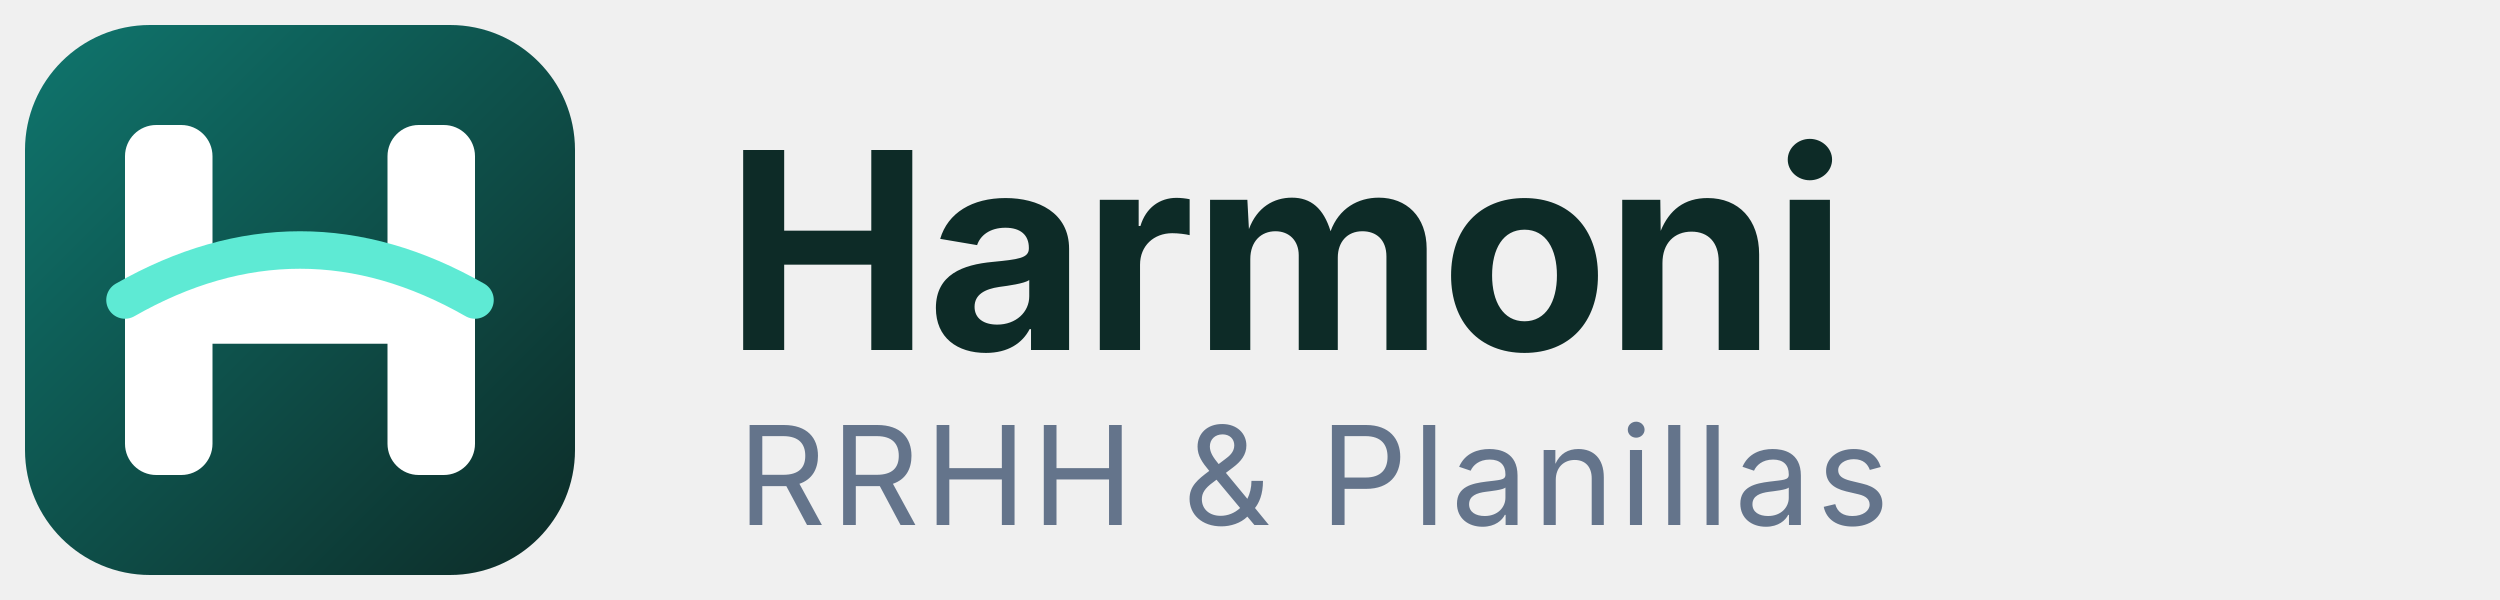
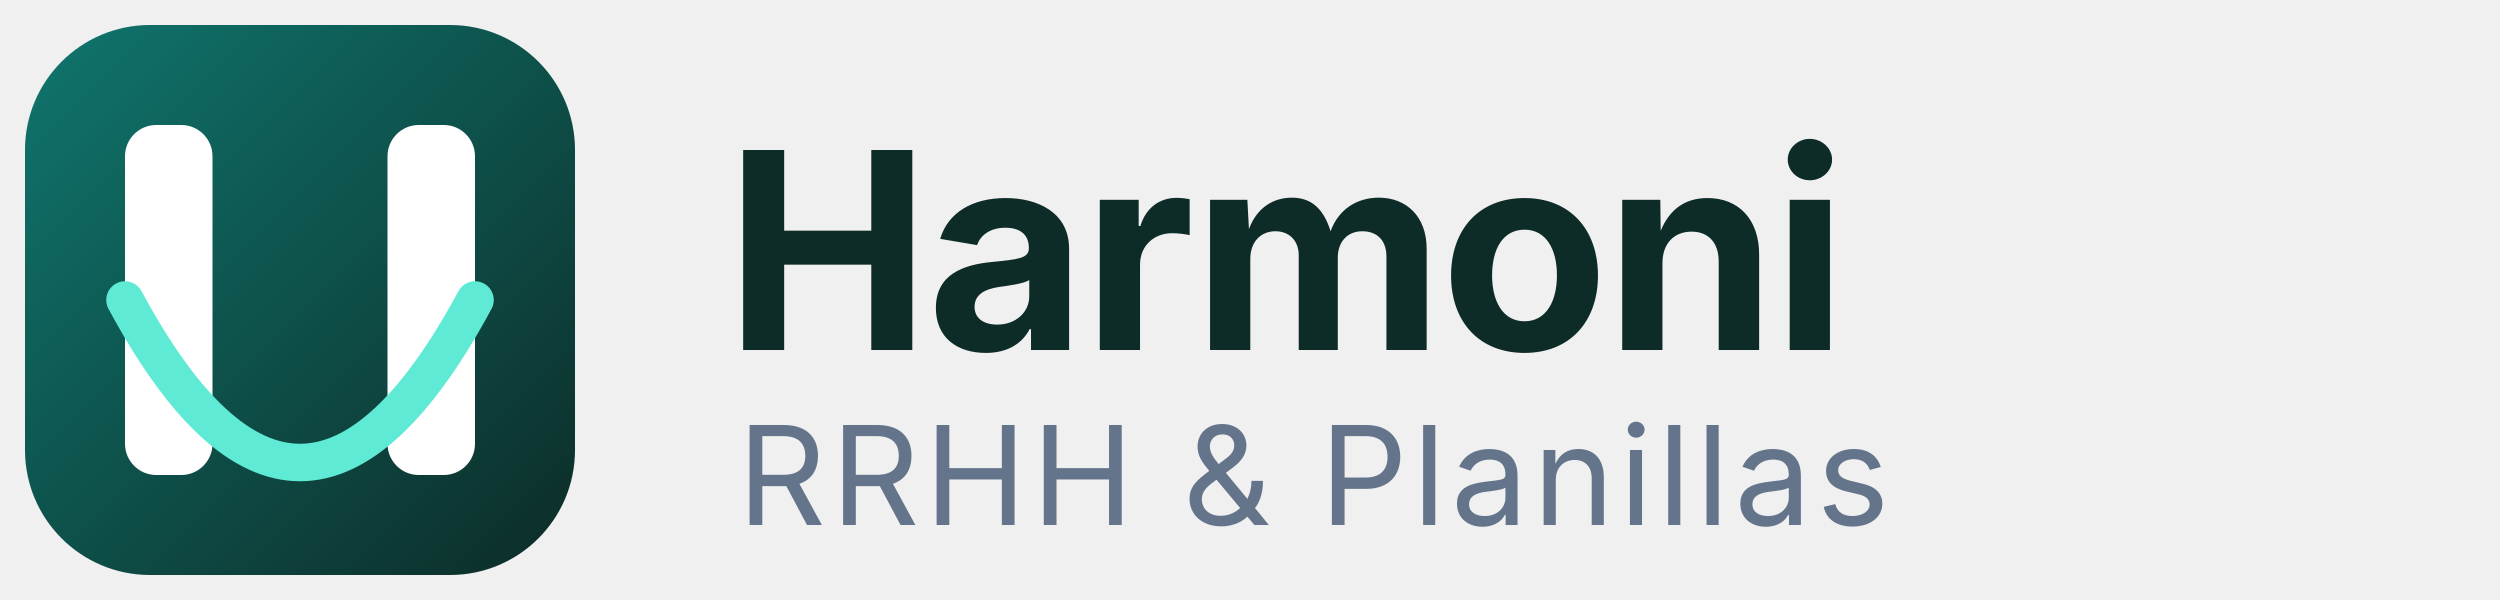
<svg xmlns="http://www.w3.org/2000/svg" viewBox="0 0 200 48" width="200" height="48">
  <defs>
    <linearGradient id="markBg" x1="0%" y1="0%" x2="100%" y2="100%">
      <stop offset="0%" stop-color="#0f766e" />
      <stop offset="100%" stop-color="#0d2b27" />
    </linearGradient>
  </defs>
  <rect x="2" y="2" width="44" height="44" rx="10" ry="10" fill="url(#markBg)" />
  <rect x="10" y="10" width="7" height="28" rx="2.5" fill="#ffffff" />
  <rect x="31" y="10" width="7" height="28" rx="2.5" fill="#ffffff" />
-   <rect x="10" y="20.5" width="28" height="7" rx="2" fill="#ffffff" />
-   <path d="M 10 24 Q 24 16 38 24" stroke="#5eead4" stroke-width="3" fill="none" stroke-linecap="round" />
+   <path d="M 10 24 Q 24 50 38 24" stroke="#5eead4" stroke-width="3" fill="none" stroke-linecap="round" />
  <text x="58" y="28" font-family="Inter, 'Helvetica Neue', Arial, sans-serif" font-weight="700" font-size="22" fill="#0d2b27" dominant-baseline="auto" letter-spacing="-0.3">Harmoni</text>
  <text x="59" y="42" font-family="Inter, 'Helvetica Neue', Arial, sans-serif" font-weight="400" font-size="11" fill="#64748b" letter-spacing="0.4">RRHH &amp; Planillas</text>
</svg>
